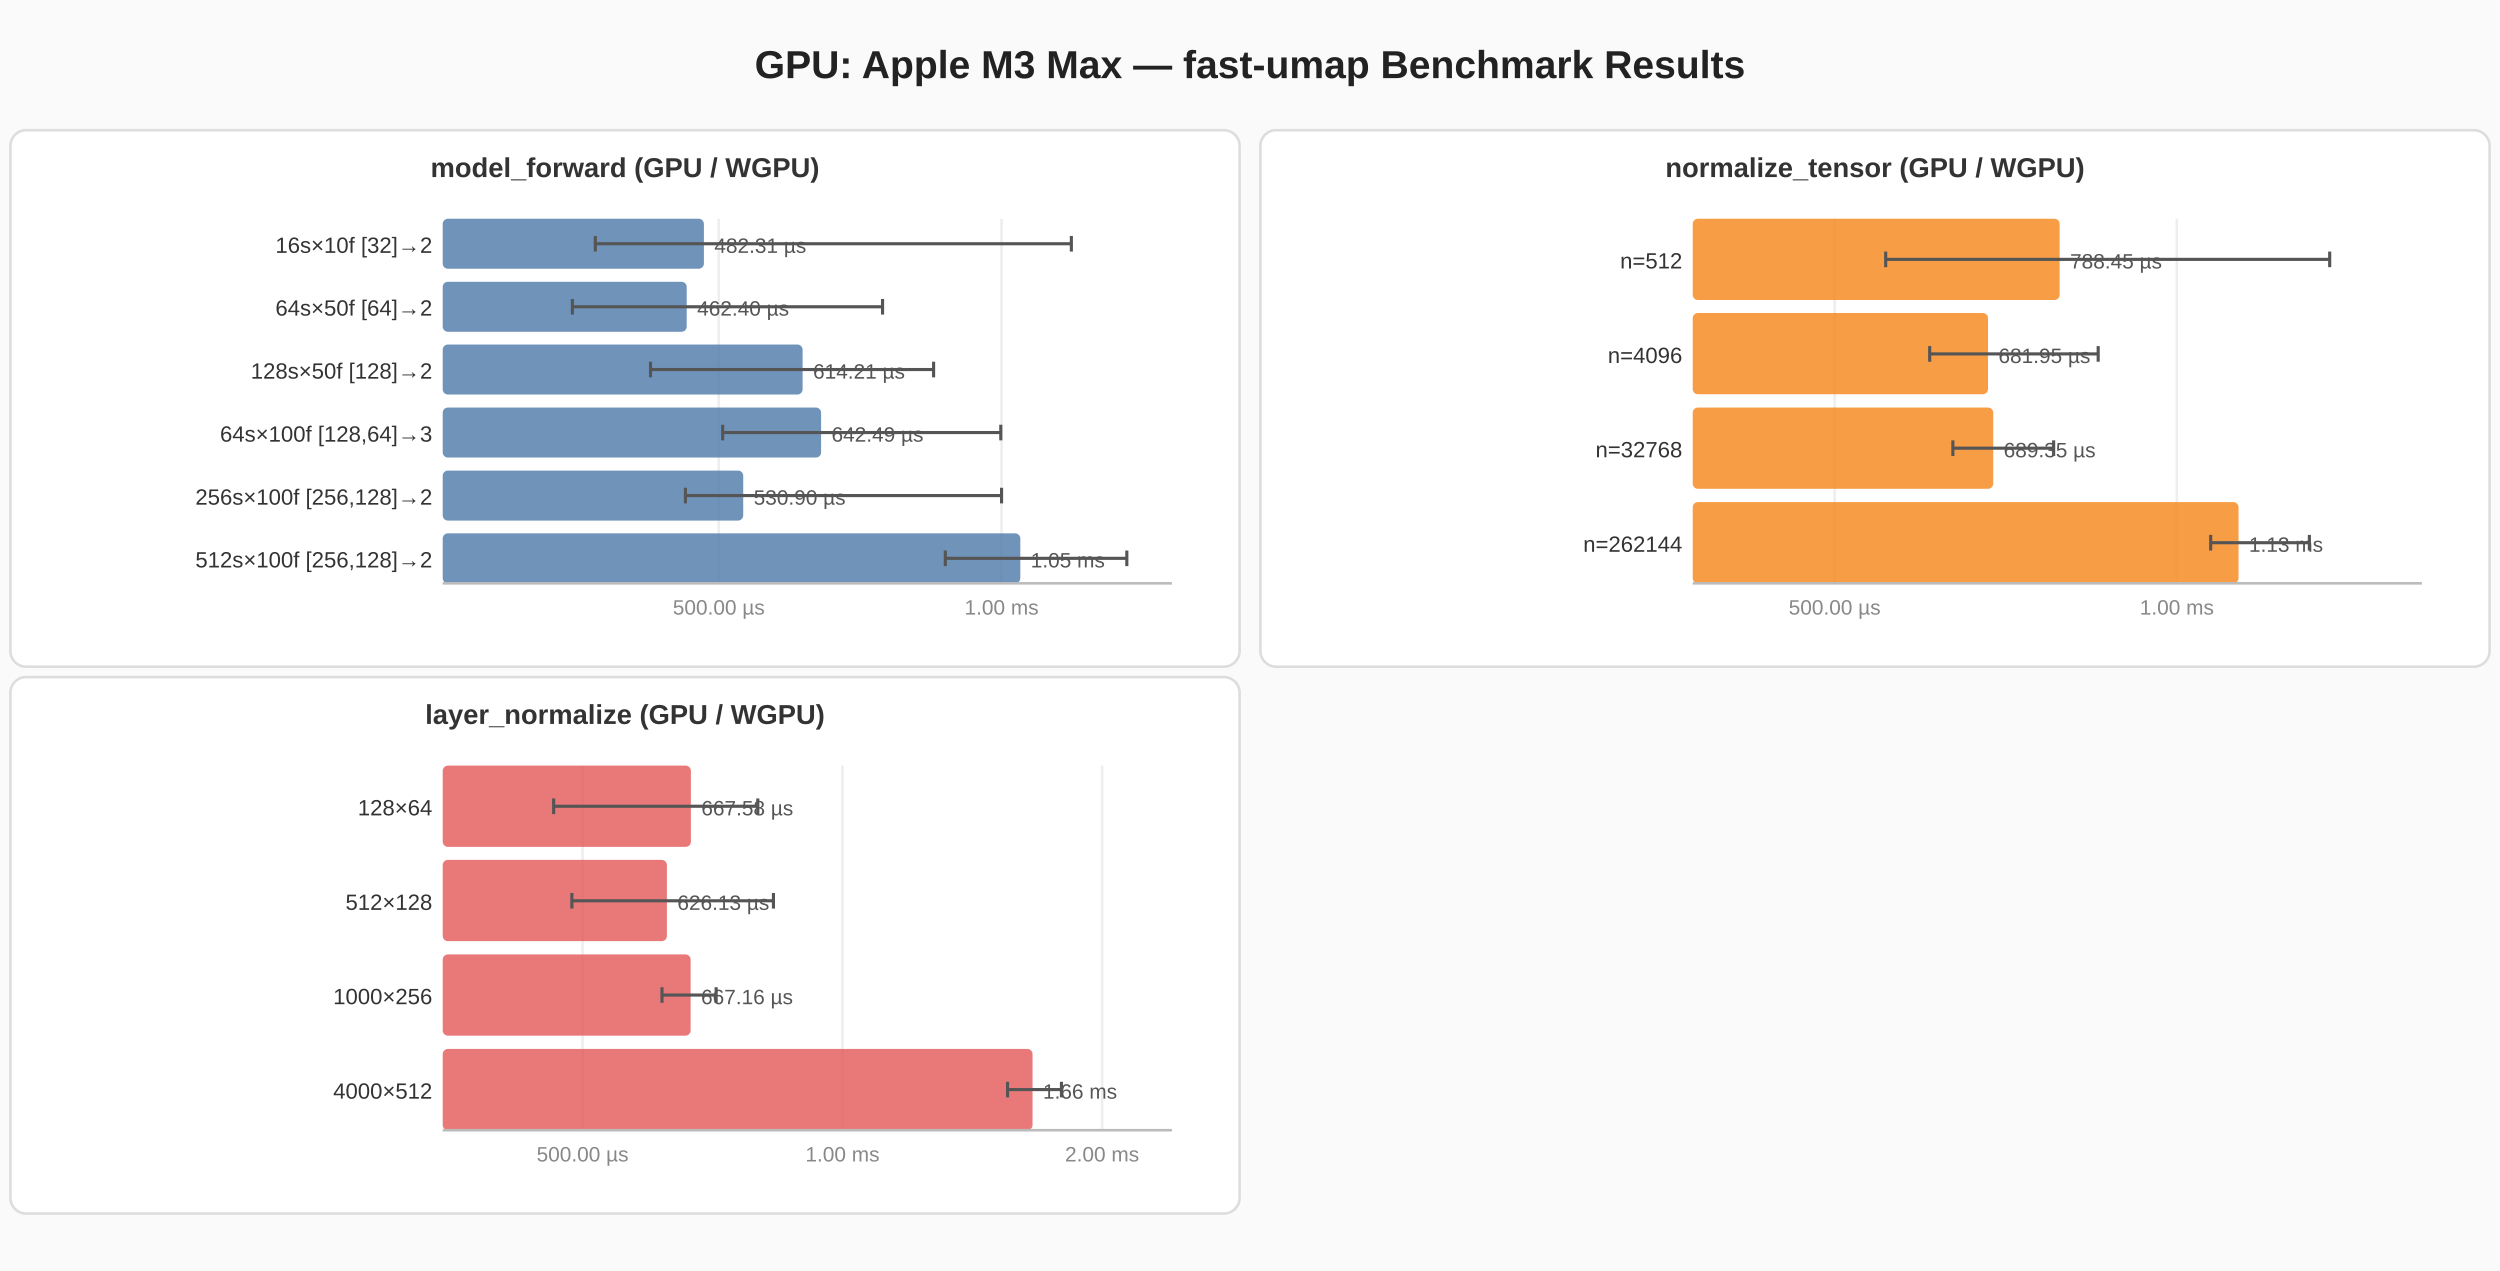
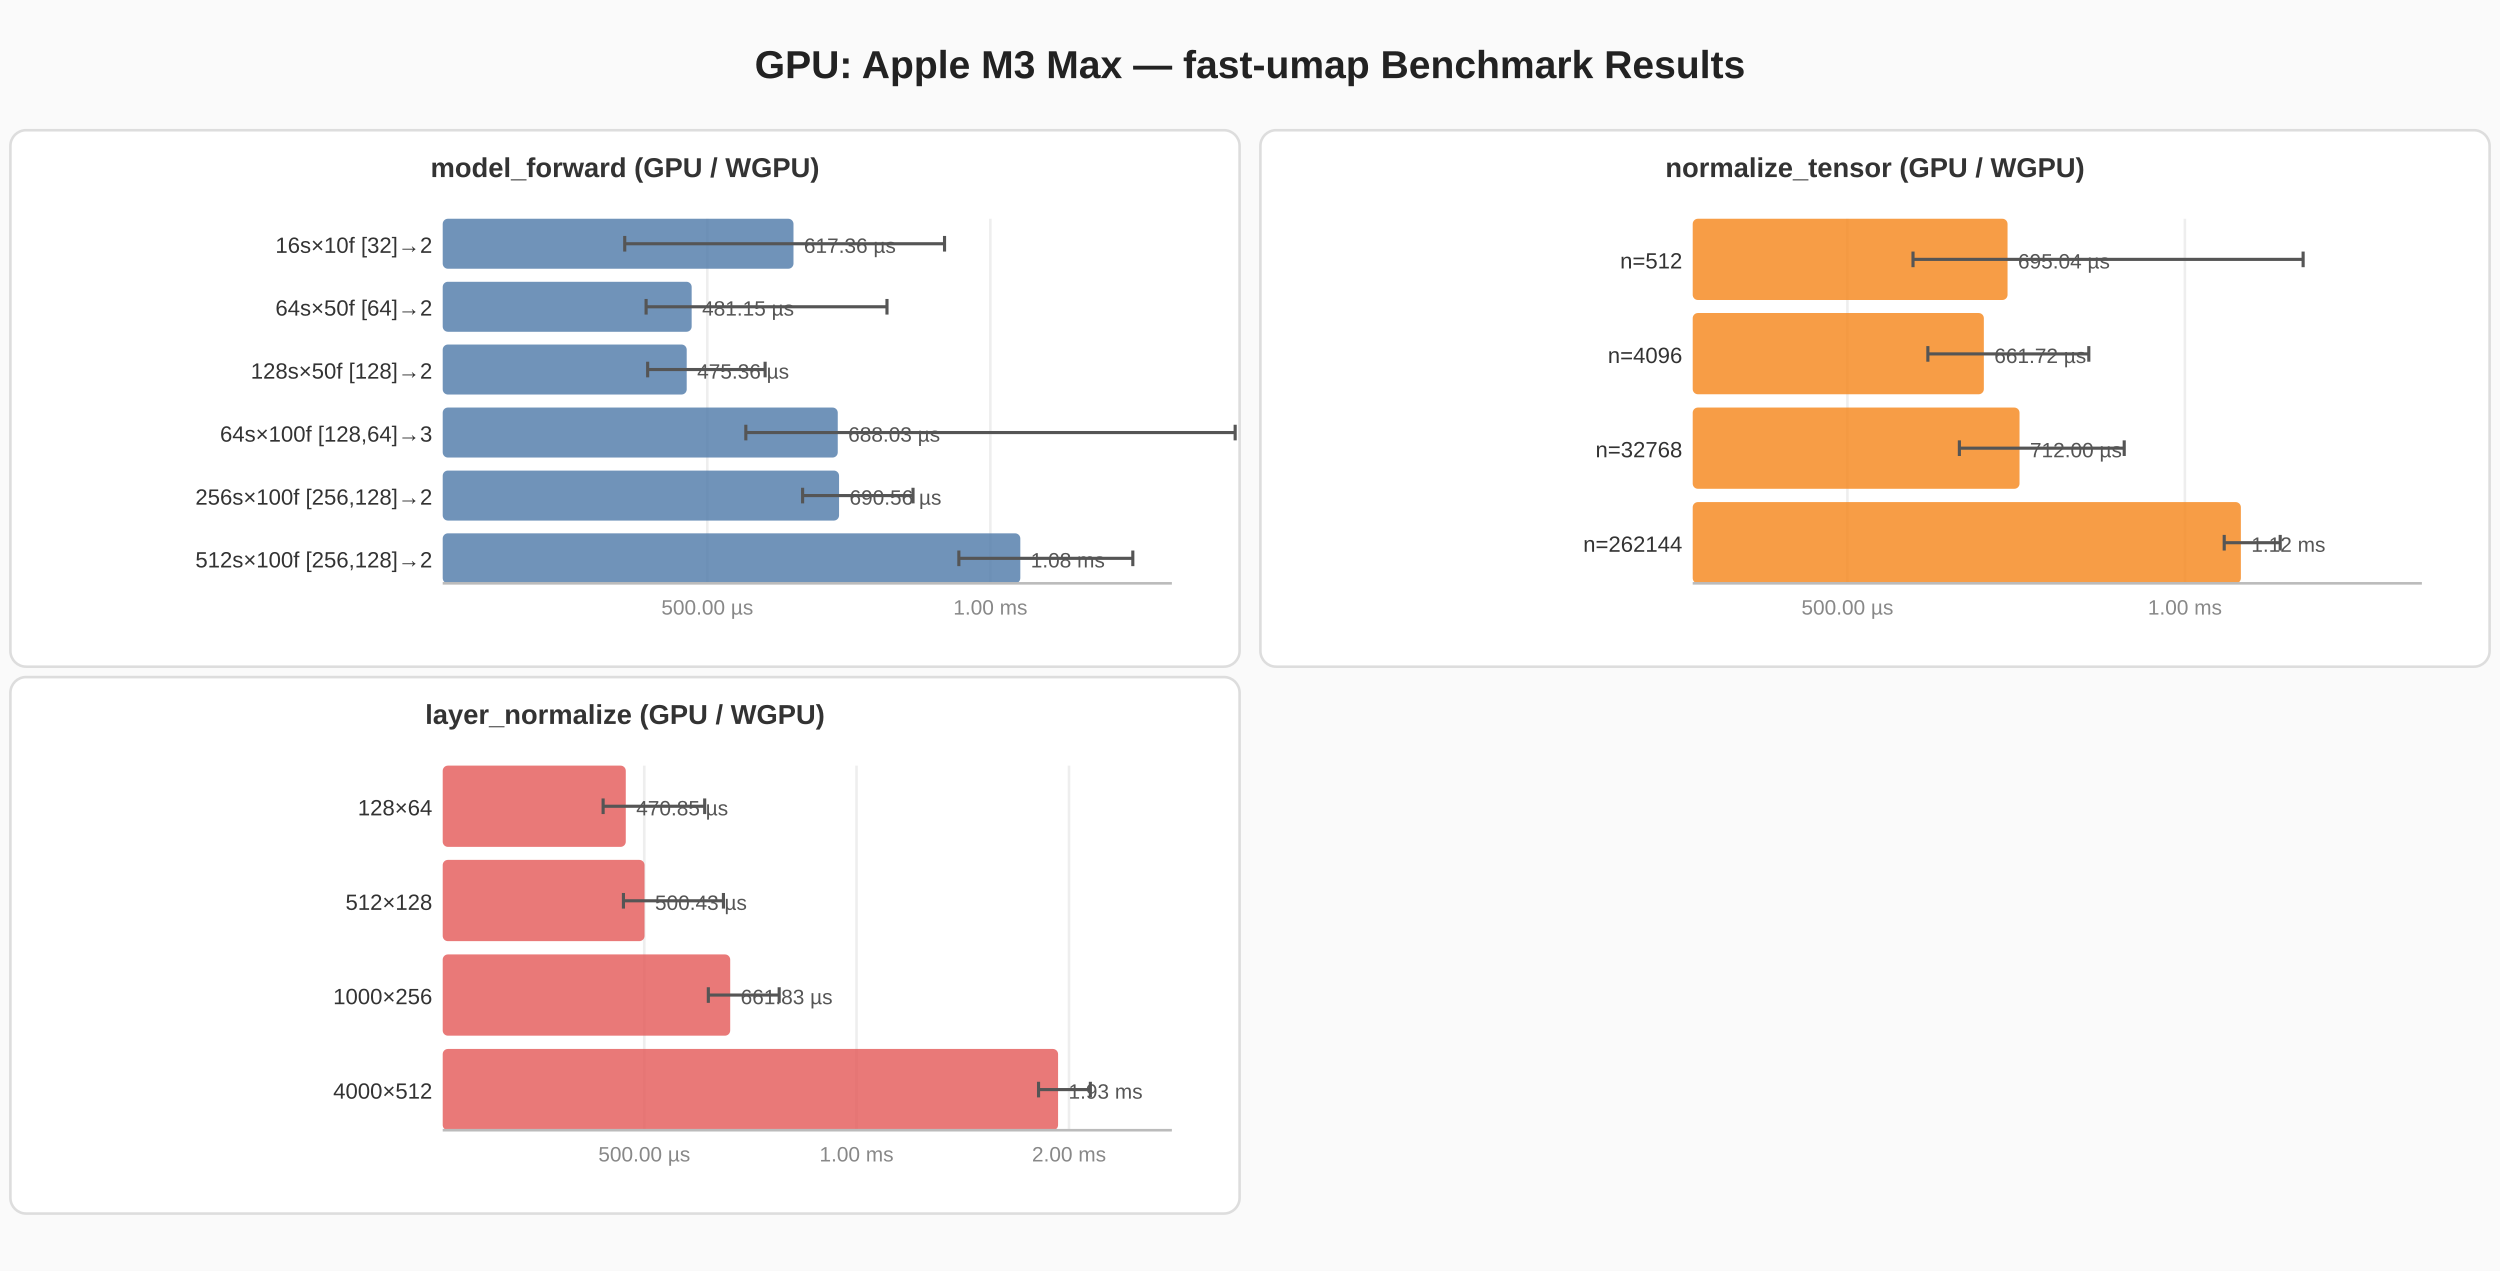
<svg xmlns="http://www.w3.org/2000/svg" width="960" height="488" font-family="monospace,Arial,sans-serif">
  <rect width="960" height="488" fill="#FAFAFA" />
  <text x="480" y="30" text-anchor="middle" font-size="15" font-weight="bold" fill="#222">GPU: Apple M3 Max — fast-umap Benchmark Results</text>
  <rect x="4.0" y="50.0" width="472.0" height="206.0" rx="6" fill="white" stroke="#DDD" stroke-width="1" />
  <text x="240.0" y="68.0" text-anchor="middle" font-size="10.5" font-weight="bold" fill="#333">model_forward (GPU / WGPU)</text>
-   <line x1="276.0" y1="84.0" x2="276.0" y2="224.0" stroke="#EEE" stroke-width="1" />
-   <text x="276.0" y="236.0" text-anchor="middle" font-size="8" fill="#888">500.00 µs</text>
-   <line x1="384.6" y1="84.0" x2="384.6" y2="224.0" stroke="#EEE" stroke-width="1" />
-   <text x="384.6" y="236.0" text-anchor="middle" font-size="8" fill="#888">1.00 ms</text>
-   <rect x="170.0" y="84.0" width="100.3" height="19.2" rx="2" fill="#4C78A8" opacity="0.80" />
-   <line x1="228.6" y1="93.6" x2="411.4" y2="93.6" stroke="#555" stroke-width="1.2" />
-   <line x1="228.6" y1="90.6" x2="228.6" y2="96.6" stroke="#555" stroke-width="1.2" />
-   <line x1="411.4" y1="90.6" x2="411.4" y2="96.6" stroke="#555" stroke-width="1.2" />
+   <line x1="271.6" y1="84.0" x2="271.6" y2="224.0" stroke="#EEE" stroke-width="1" />
+   <text x="271.6" y="236.0" text-anchor="middle" font-size="8" fill="#888">500.00 µs</text>
+   <line x1="380.3" y1="84.0" x2="380.3" y2="224.0" stroke="#EEE" stroke-width="1" />
+   <text x="380.3" y="236.0" text-anchor="middle" font-size="8" fill="#888">1.00 ms</text>
+   <rect x="170.0" y="84.0" width="134.7" height="19.2" rx="2" fill="#4C78A8" opacity="0.80" />
+   <line x1="239.9" y1="93.6" x2="362.7" y2="93.6" stroke="#555" stroke-width="1.2" />
+   <line x1="239.9" y1="90.6" x2="239.9" y2="96.6" stroke="#555" stroke-width="1.2" />
+   <line x1="362.7" y1="90.6" x2="362.7" y2="96.6" stroke="#555" stroke-width="1.2" />
  <text x="166.0" y="97.1" text-anchor="end" font-size="8.5" fill="#333">16s×10f [32]→2</text>
-   <text x="274.3" y="97.1" font-size="8" fill="#555">482.31 µs</text>
-   <rect x="170.0" y="108.2" width="93.7" height="19.2" rx="2" fill="#4C78A8" opacity="0.80" />
-   <line x1="219.8" y1="117.8" x2="338.9" y2="117.8" stroke="#555" stroke-width="1.2" />
-   <line x1="219.8" y1="114.8" x2="219.8" y2="120.8" stroke="#555" stroke-width="1.2" />
-   <line x1="338.9" y1="114.8" x2="338.9" y2="120.8" stroke="#555" stroke-width="1.2" />
+   <text x="308.7" y="97.1" font-size="8" fill="#555">617.36 µs</text>
+   <rect x="170.0" y="108.2" width="95.6" height="19.2" rx="2" fill="#4C78A8" opacity="0.80" />
+   <line x1="248.1" y1="117.8" x2="340.6" y2="117.8" stroke="#555" stroke-width="1.2" />
+   <line x1="248.1" y1="114.8" x2="248.1" y2="120.8" stroke="#555" stroke-width="1.2" />
+   <line x1="340.6" y1="114.8" x2="340.6" y2="120.8" stroke="#555" stroke-width="1.2" />
  <text x="166.0" y="121.2" text-anchor="end" font-size="8.5" fill="#333">64s×50f [64]→2</text>
-   <text x="267.7" y="121.2" font-size="8" fill="#555">462.40 µs</text>
-   <rect x="170.0" y="132.3" width="138.2" height="19.2" rx="2" fill="#4C78A8" opacity="0.80" />
-   <line x1="249.8" y1="141.9" x2="358.5" y2="141.9" stroke="#555" stroke-width="1.2" />
-   <line x1="249.8" y1="138.9" x2="249.8" y2="144.9" stroke="#555" stroke-width="1.2" />
-   <line x1="358.5" y1="138.9" x2="358.5" y2="144.9" stroke="#555" stroke-width="1.2" />
+   <text x="269.6" y="121.2" font-size="8" fill="#555">481.15 µs</text>
+   <rect x="170.0" y="132.3" width="93.7" height="19.2" rx="2" fill="#4C78A8" opacity="0.80" />
+   <line x1="248.7" y1="141.9" x2="293.8" y2="141.9" stroke="#555" stroke-width="1.2" />
+   <line x1="248.7" y1="138.9" x2="248.7" y2="144.9" stroke="#555" stroke-width="1.2" />
+   <line x1="293.8" y1="138.9" x2="293.8" y2="144.9" stroke="#555" stroke-width="1.2" />
  <text x="166.0" y="145.4" text-anchor="end" font-size="8.5" fill="#333">128s×50f [128]→2</text>
-   <text x="312.2" y="145.4" font-size="8" fill="#555">614.21 µs</text>
-   <rect x="170.0" y="156.5" width="145.3" height="19.2" rx="2" fill="#4C78A8" opacity="0.80" />
-   <line x1="277.5" y1="166.1" x2="384.3" y2="166.1" stroke="#555" stroke-width="1.2" />
-   <line x1="277.5" y1="163.1" x2="277.5" y2="169.1" stroke="#555" stroke-width="1.2" />
-   <line x1="384.3" y1="163.1" x2="384.3" y2="169.1" stroke="#555" stroke-width="1.2" />
+   <text x="267.7" y="145.4" font-size="8" fill="#555">475.36 µs</text>
+   <rect x="170.0" y="156.5" width="151.7" height="19.2" rx="2" fill="#4C78A8" opacity="0.80" />
+   <line x1="286.4" y1="166.1" x2="474.3" y2="166.1" stroke="#555" stroke-width="1.2" />
+   <line x1="286.4" y1="163.1" x2="286.4" y2="169.1" stroke="#555" stroke-width="1.2" />
+   <line x1="474.3" y1="163.1" x2="474.3" y2="169.1" stroke="#555" stroke-width="1.2" />
  <text x="166.0" y="169.6" text-anchor="end" font-size="8.5" fill="#333">64s×100f [128,64]→3</text>
-   <text x="319.3" y="169.6" font-size="8" fill="#555">642.49 µs</text>
-   <rect x="170.0" y="180.7" width="115.4" height="19.2" rx="2" fill="#4C78A8" opacity="0.80" />
-   <line x1="263.2" y1="190.3" x2="384.6" y2="190.3" stroke="#555" stroke-width="1.2" />
-   <line x1="263.2" y1="187.3" x2="263.2" y2="193.3" stroke="#555" stroke-width="1.2" />
-   <line x1="384.6" y1="187.3" x2="384.6" y2="193.3" stroke="#555" stroke-width="1.2" />
+   <text x="325.7" y="169.6" font-size="8" fill="#555">688.03 µs</text>
+   <rect x="170.0" y="180.7" width="152.2" height="19.2" rx="2" fill="#4C78A8" opacity="0.80" />
+   <line x1="308.2" y1="190.3" x2="350.6" y2="190.3" stroke="#555" stroke-width="1.2" />
+   <line x1="308.2" y1="187.3" x2="308.2" y2="193.3" stroke="#555" stroke-width="1.2" />
+   <line x1="350.6" y1="187.3" x2="350.6" y2="193.3" stroke="#555" stroke-width="1.2" />
  <text x="166.0" y="193.8" text-anchor="end" font-size="8.5" fill="#333">256s×100f [256,128]→2</text>
-   <text x="289.4" y="193.8" font-size="8" fill="#555">530.90 µs</text>
+   <text x="326.2" y="193.8" font-size="8" fill="#555">690.56 µs</text>
  <rect x="170.0" y="204.8" width="221.8" height="19.2" rx="2" fill="#4C78A8" opacity="0.80" />
-   <line x1="363.0" y1="214.4" x2="432.7" y2="214.4" stroke="#555" stroke-width="1.2" />
-   <line x1="363.0" y1="211.4" x2="363.0" y2="217.4" stroke="#555" stroke-width="1.2" />
-   <line x1="432.7" y1="211.4" x2="432.7" y2="217.4" stroke="#555" stroke-width="1.2" />
+   <line x1="368.2" y1="214.4" x2="435.0" y2="214.4" stroke="#555" stroke-width="1.2" />
+   <line x1="368.2" y1="211.4" x2="368.2" y2="217.4" stroke="#555" stroke-width="1.2" />
+   <line x1="435.0" y1="211.4" x2="435.0" y2="217.4" stroke="#555" stroke-width="1.2" />
  <text x="166.0" y="217.9" text-anchor="end" font-size="8.5" fill="#333">512s×100f [256,128]→2</text>
-   <text x="395.8" y="217.9" font-size="8" fill="#555">1.05 ms</text>
+   <text x="395.8" y="217.9" font-size="8" fill="#555">1.08 ms</text>
  <line x1="170.0" y1="224.0" x2="450.0" y2="224.0" stroke="#BBB" stroke-width="1" />
  <rect x="484.0" y="50.0" width="472.0" height="206.0" rx="6" fill="white" stroke="#DDD" stroke-width="1" />
  <text x="720.0" y="68.0" text-anchor="middle" font-size="10.5" font-weight="bold" fill="#333">normalize_tensor (GPU / WGPU)</text>
-   <line x1="704.5" y1="84.0" x2="704.5" y2="224.0" stroke="#EEE" stroke-width="1" />
-   <text x="704.5" y="236.0" text-anchor="middle" font-size="8" fill="#888">500.00 µs</text>
-   <line x1="835.9" y1="84.0" x2="835.9" y2="224.0" stroke="#EEE" stroke-width="1" />
-   <text x="835.9" y="236.0" text-anchor="middle" font-size="8" fill="#888">1.00 ms</text>
-   <rect x="650.0" y="84.0" width="140.9" height="31.2" rx="2" fill="#F58518" opacity="0.80" />
-   <line x1="724.1" y1="99.6" x2="894.6" y2="99.6" stroke="#555" stroke-width="1.2" />
-   <line x1="724.1" y1="96.6" x2="724.1" y2="102.6" stroke="#555" stroke-width="1.2" />
-   <line x1="894.6" y1="96.6" x2="894.6" y2="102.6" stroke="#555" stroke-width="1.2" />
+   <line x1="709.4" y1="84.0" x2="709.4" y2="224.0" stroke="#EEE" stroke-width="1" />
+   <text x="709.4" y="236.0" text-anchor="middle" font-size="8" fill="#888">500.00 µs</text>
+   <line x1="839.0" y1="84.0" x2="839.0" y2="224.0" stroke="#EEE" stroke-width="1" />
+   <text x="839.0" y="236.0" text-anchor="middle" font-size="8" fill="#888">1.00 ms</text>
+   <rect x="650.0" y="84.0" width="120.9" height="31.2" rx="2" fill="#F58518" opacity="0.80" />
+   <line x1="734.6" y1="99.6" x2="884.4" y2="99.6" stroke="#555" stroke-width="1.2" />
+   <line x1="734.6" y1="96.6" x2="734.6" y2="102.6" stroke="#555" stroke-width="1.2" />
+   <line x1="884.4" y1="96.6" x2="884.4" y2="102.6" stroke="#555" stroke-width="1.2" />
  <text x="646.0" y="103.1" text-anchor="end" font-size="8.5" fill="#333">n=512</text>
-   <text x="794.9" y="103.1" font-size="8" fill="#555">788.45 µs</text>
-   <rect x="650.0" y="120.2" width="113.4" height="31.2" rx="2" fill="#F58518" opacity="0.80" />
-   <line x1="741.0" y1="135.9" x2="805.7" y2="135.9" stroke="#555" stroke-width="1.2" />
-   <line x1="741.0" y1="132.9" x2="741.0" y2="138.9" stroke="#555" stroke-width="1.2" />
-   <line x1="805.7" y1="132.9" x2="805.7" y2="138.9" stroke="#555" stroke-width="1.2" />
+   <text x="774.9" y="103.1" font-size="8" fill="#555">695.04 µs</text>
+   <rect x="650.0" y="120.2" width="111.8" height="31.2" rx="2" fill="#F58518" opacity="0.80" />
+   <line x1="740.3" y1="135.9" x2="802.1" y2="135.9" stroke="#555" stroke-width="1.2" />
+   <line x1="740.3" y1="132.9" x2="740.3" y2="138.9" stroke="#555" stroke-width="1.2" />
+   <line x1="802.1" y1="132.9" x2="802.1" y2="138.9" stroke="#555" stroke-width="1.2" />
  <text x="646.0" y="139.4" text-anchor="end" font-size="8.5" fill="#333">n=4096</text>
-   <text x="767.4" y="139.4" font-size="8" fill="#555">681.95 µs</text>
-   <rect x="650.0" y="156.5" width="115.4" height="31.2" rx="2" fill="#F58518" opacity="0.80" />
-   <line x1="749.9" y1="172.1" x2="788.6" y2="172.1" stroke="#555" stroke-width="1.2" />
-   <line x1="749.9" y1="169.1" x2="749.9" y2="175.1" stroke="#555" stroke-width="1.2" />
-   <line x1="788.6" y1="169.1" x2="788.6" y2="175.1" stroke="#555" stroke-width="1.2" />
+   <text x="765.8" y="139.4" font-size="8" fill="#555">661.72 µs</text>
+   <rect x="650.0" y="156.5" width="125.5" height="31.2" rx="2" fill="#F58518" opacity="0.80" />
+   <line x1="752.4" y1="172.1" x2="815.7" y2="172.1" stroke="#555" stroke-width="1.2" />
+   <line x1="752.4" y1="169.1" x2="752.4" y2="175.1" stroke="#555" stroke-width="1.2" />
+   <line x1="815.7" y1="169.1" x2="815.7" y2="175.1" stroke="#555" stroke-width="1.2" />
  <text x="646.0" y="175.6" text-anchor="end" font-size="8.5" fill="#333">n=32768</text>
-   <text x="769.4" y="175.6" font-size="8" fill="#555">689.35 µs</text>
-   <rect x="650.0" y="192.8" width="209.6" height="31.2" rx="2" fill="#F58518" opacity="0.80" />
-   <line x1="848.9" y1="208.4" x2="886.8" y2="208.4" stroke="#555" stroke-width="1.2" />
-   <line x1="848.9" y1="205.4" x2="848.9" y2="211.4" stroke="#555" stroke-width="1.2" />
-   <line x1="886.8" y1="205.4" x2="886.8" y2="211.4" stroke="#555" stroke-width="1.2" />
+   <text x="779.5" y="175.6" font-size="8" fill="#555">712.00 µs</text>
+   <rect x="650.0" y="192.8" width="210.5" height="31.2" rx="2" fill="#F58518" opacity="0.80" />
+   <line x1="854.1" y1="208.4" x2="875.6" y2="208.4" stroke="#555" stroke-width="1.2" />
+   <line x1="854.1" y1="205.4" x2="854.1" y2="211.4" stroke="#555" stroke-width="1.2" />
+   <line x1="875.6" y1="205.4" x2="875.6" y2="211.4" stroke="#555" stroke-width="1.2" />
  <text x="646.0" y="211.9" text-anchor="end" font-size="8.5" fill="#333">n=262144</text>
-   <text x="863.6" y="211.9" font-size="8" fill="#555">1.13 ms</text>
+   <text x="864.5" y="211.9" font-size="8" fill="#555">1.12 ms</text>
  <line x1="650.0" y1="224.0" x2="930.0" y2="224.0" stroke="#BBB" stroke-width="1" />
  <rect x="4.0" y="260.0" width="472.0" height="206.0" rx="6" fill="white" stroke="#DDD" stroke-width="1" />
  <text x="240.0" y="278.0" text-anchor="middle" font-size="10.5" font-weight="bold" fill="#333">layer_normalize (GPU / WGPU)</text>
-   <line x1="223.7" y1="294.0" x2="223.7" y2="434.0" stroke="#EEE" stroke-width="1" />
-   <text x="223.7" y="446.0" text-anchor="middle" font-size="8" fill="#888">500.00 µs</text>
-   <line x1="323.5" y1="294.0" x2="323.5" y2="434.0" stroke="#EEE" stroke-width="1" />
-   <text x="323.5" y="446.0" text-anchor="middle" font-size="8" fill="#888">1.00 ms</text>
-   <line x1="423.2" y1="294.0" x2="423.2" y2="434.0" stroke="#EEE" stroke-width="1" />
-   <text x="423.2" y="446.0" text-anchor="middle" font-size="8" fill="#888">2.00 ms</text>
-   <rect x="170.0" y="294.0" width="95.3" height="31.2" rx="2" fill="#E45756" opacity="0.80" />
-   <line x1="212.6" y1="309.6" x2="291.0" y2="309.6" stroke="#555" stroke-width="1.2" />
-   <line x1="212.6" y1="306.6" x2="212.6" y2="312.6" stroke="#555" stroke-width="1.2" />
-   <line x1="291.0" y1="306.6" x2="291.0" y2="312.6" stroke="#555" stroke-width="1.2" />
+   <line x1="247.4" y1="294.0" x2="247.4" y2="434.0" stroke="#EEE" stroke-width="1" />
+   <text x="247.4" y="446.0" text-anchor="middle" font-size="8" fill="#888">500.00 µs</text>
+   <line x1="328.9" y1="294.0" x2="328.9" y2="434.0" stroke="#EEE" stroke-width="1" />
+   <text x="328.9" y="446.0" text-anchor="middle" font-size="8" fill="#888">1.00 ms</text>
+   <line x1="410.5" y1="294.0" x2="410.5" y2="434.0" stroke="#EEE" stroke-width="1" />
+   <text x="410.5" y="446.0" text-anchor="middle" font-size="8" fill="#888">2.00 ms</text>
+   <rect x="170.0" y="294.0" width="70.3" height="31.2" rx="2" fill="#E45756" opacity="0.80" />
+   <line x1="231.6" y1="309.6" x2="270.6" y2="309.6" stroke="#555" stroke-width="1.2" />
+   <line x1="231.6" y1="306.6" x2="231.6" y2="312.6" stroke="#555" stroke-width="1.2" />
+   <line x1="270.6" y1="306.6" x2="270.6" y2="312.6" stroke="#555" stroke-width="1.2" />
  <text x="166.0" y="313.1" text-anchor="end" font-size="8.5" fill="#333">128×64</text>
-   <text x="269.3" y="313.1" font-size="8" fill="#555">667.58 µs</text>
-   <rect x="170.0" y="330.2" width="86.1" height="31.2" rx="2" fill="#E45756" opacity="0.80" />
-   <line x1="219.6" y1="345.9" x2="297.0" y2="345.9" stroke="#555" stroke-width="1.2" />
-   <line x1="219.6" y1="342.9" x2="219.6" y2="348.9" stroke="#555" stroke-width="1.2" />
-   <line x1="297.0" y1="342.9" x2="297.0" y2="348.9" stroke="#555" stroke-width="1.2" />
+   <text x="244.3" y="313.1" font-size="8" fill="#555">470.85 µs</text>
+   <rect x="170.0" y="330.2" width="77.5" height="31.2" rx="2" fill="#E45756" opacity="0.80" />
+   <line x1="239.4" y1="345.9" x2="277.8" y2="345.9" stroke="#555" stroke-width="1.2" />
+   <line x1="239.4" y1="342.9" x2="239.4" y2="348.9" stroke="#555" stroke-width="1.2" />
+   <line x1="277.8" y1="342.9" x2="277.8" y2="348.9" stroke="#555" stroke-width="1.2" />
  <text x="166.0" y="349.4" text-anchor="end" font-size="8.5" fill="#333">512×128</text>
-   <text x="260.1" y="349.4" font-size="8" fill="#555">626.13 µs</text>
-   <rect x="170.0" y="366.5" width="95.2" height="31.2" rx="2" fill="#E45756" opacity="0.80" />
-   <line x1="254.2" y1="382.1" x2="275.0" y2="382.1" stroke="#555" stroke-width="1.2" />
-   <line x1="254.2" y1="379.1" x2="254.2" y2="385.1" stroke="#555" stroke-width="1.2" />
-   <line x1="275.0" y1="379.1" x2="275.0" y2="385.1" stroke="#555" stroke-width="1.2" />
+   <text x="251.5" y="349.4" font-size="8" fill="#555">500.43 µs</text>
+   <rect x="170.0" y="366.5" width="110.4" height="31.2" rx="2" fill="#E45756" opacity="0.80" />
+   <line x1="272.0" y1="382.1" x2="299.2" y2="382.1" stroke="#555" stroke-width="1.2" />
+   <line x1="272.0" y1="379.1" x2="272.0" y2="385.1" stroke="#555" stroke-width="1.2" />
+   <line x1="299.2" y1="379.1" x2="299.2" y2="385.1" stroke="#555" stroke-width="1.2" />
  <text x="166.0" y="385.6" text-anchor="end" font-size="8.5" fill="#333">1000×256</text>
-   <text x="269.2" y="385.6" font-size="8" fill="#555">667.16 µs</text>
-   <rect x="170.0" y="402.8" width="226.5" height="31.2" rx="2" fill="#E45756" opacity="0.80" />
-   <line x1="386.9" y1="418.4" x2="407.6" y2="418.4" stroke="#555" stroke-width="1.2" />
-   <line x1="386.9" y1="415.4" x2="386.9" y2="421.4" stroke="#555" stroke-width="1.2" />
-   <line x1="407.6" y1="415.4" x2="407.6" y2="421.4" stroke="#555" stroke-width="1.2" />
+   <text x="284.4" y="385.6" font-size="8" fill="#555">661.83 µs</text>
+   <rect x="170.0" y="402.8" width="236.3" height="31.2" rx="2" fill="#E45756" opacity="0.80" />
+   <line x1="398.8" y1="418.4" x2="418.7" y2="418.4" stroke="#555" stroke-width="1.2" />
+   <line x1="398.8" y1="415.4" x2="398.8" y2="421.4" stroke="#555" stroke-width="1.2" />
+   <line x1="418.7" y1="415.4" x2="418.7" y2="421.4" stroke="#555" stroke-width="1.2" />
  <text x="166.0" y="421.9" text-anchor="end" font-size="8.5" fill="#333">4000×512</text>
-   <text x="400.5" y="421.9" font-size="8" fill="#555">1.66 ms</text>
+   <text x="410.3" y="421.9" font-size="8" fill="#555">1.93 ms</text>
  <line x1="170.0" y1="434.0" x2="450.0" y2="434.0" stroke="#BBB" stroke-width="1" />
</svg>
